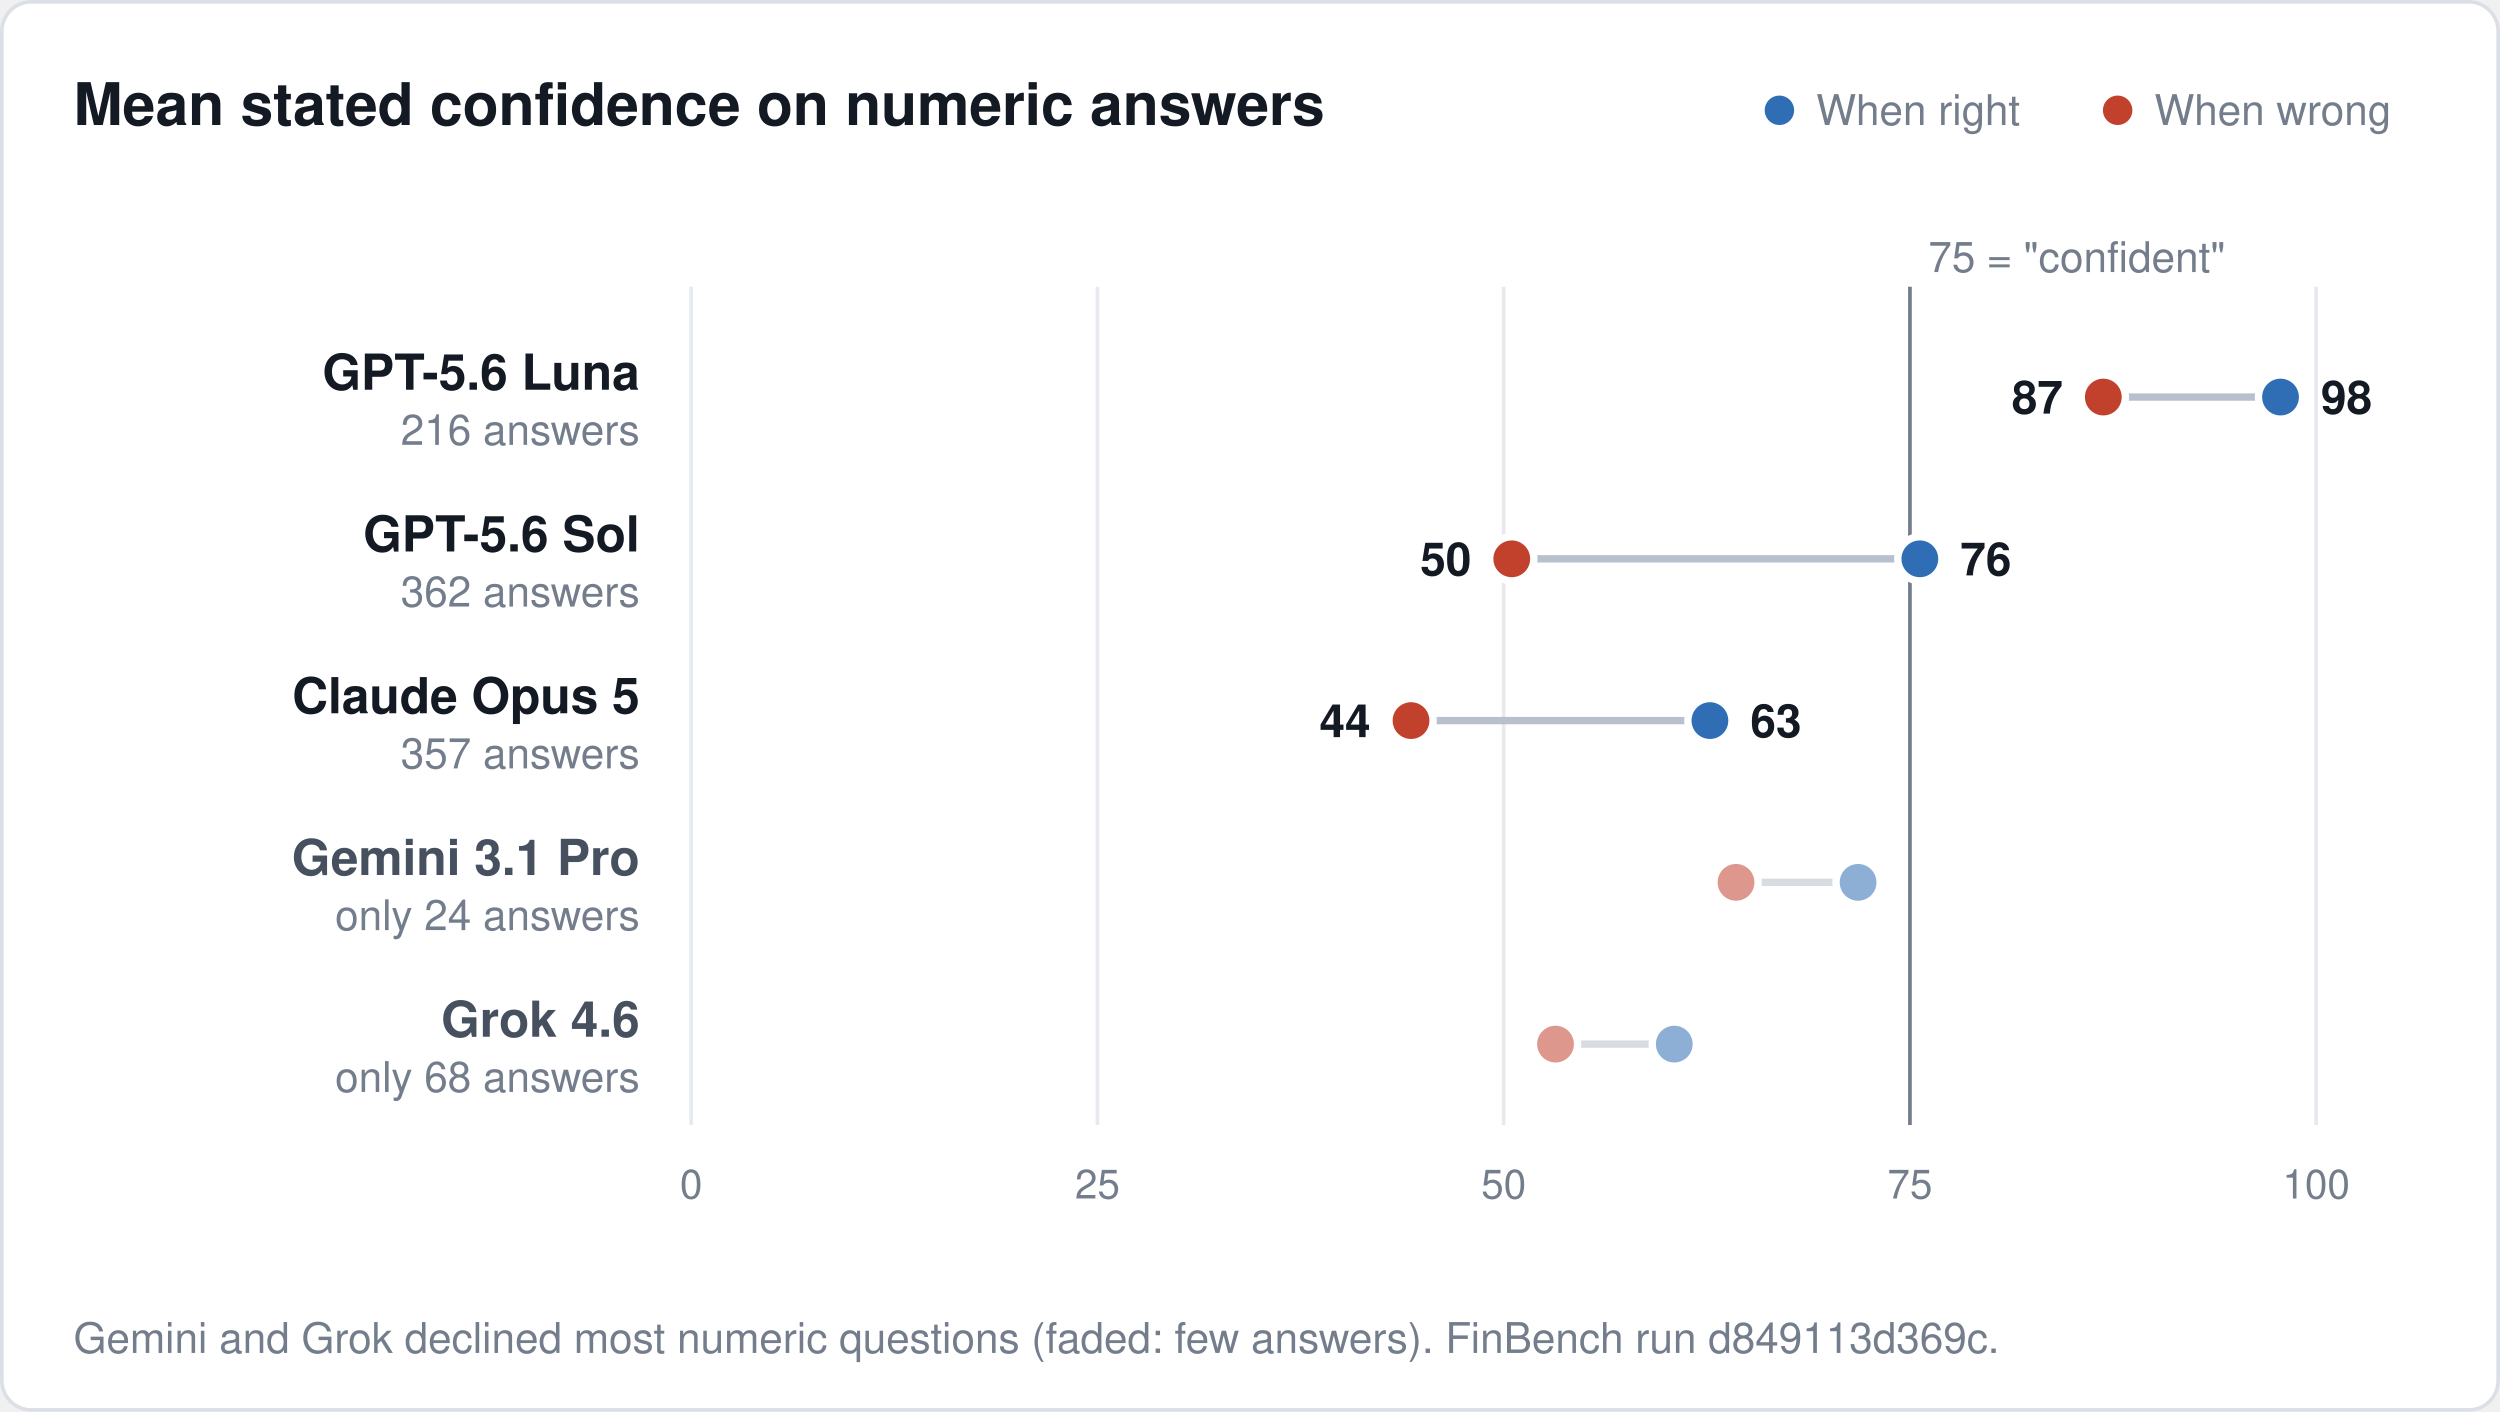
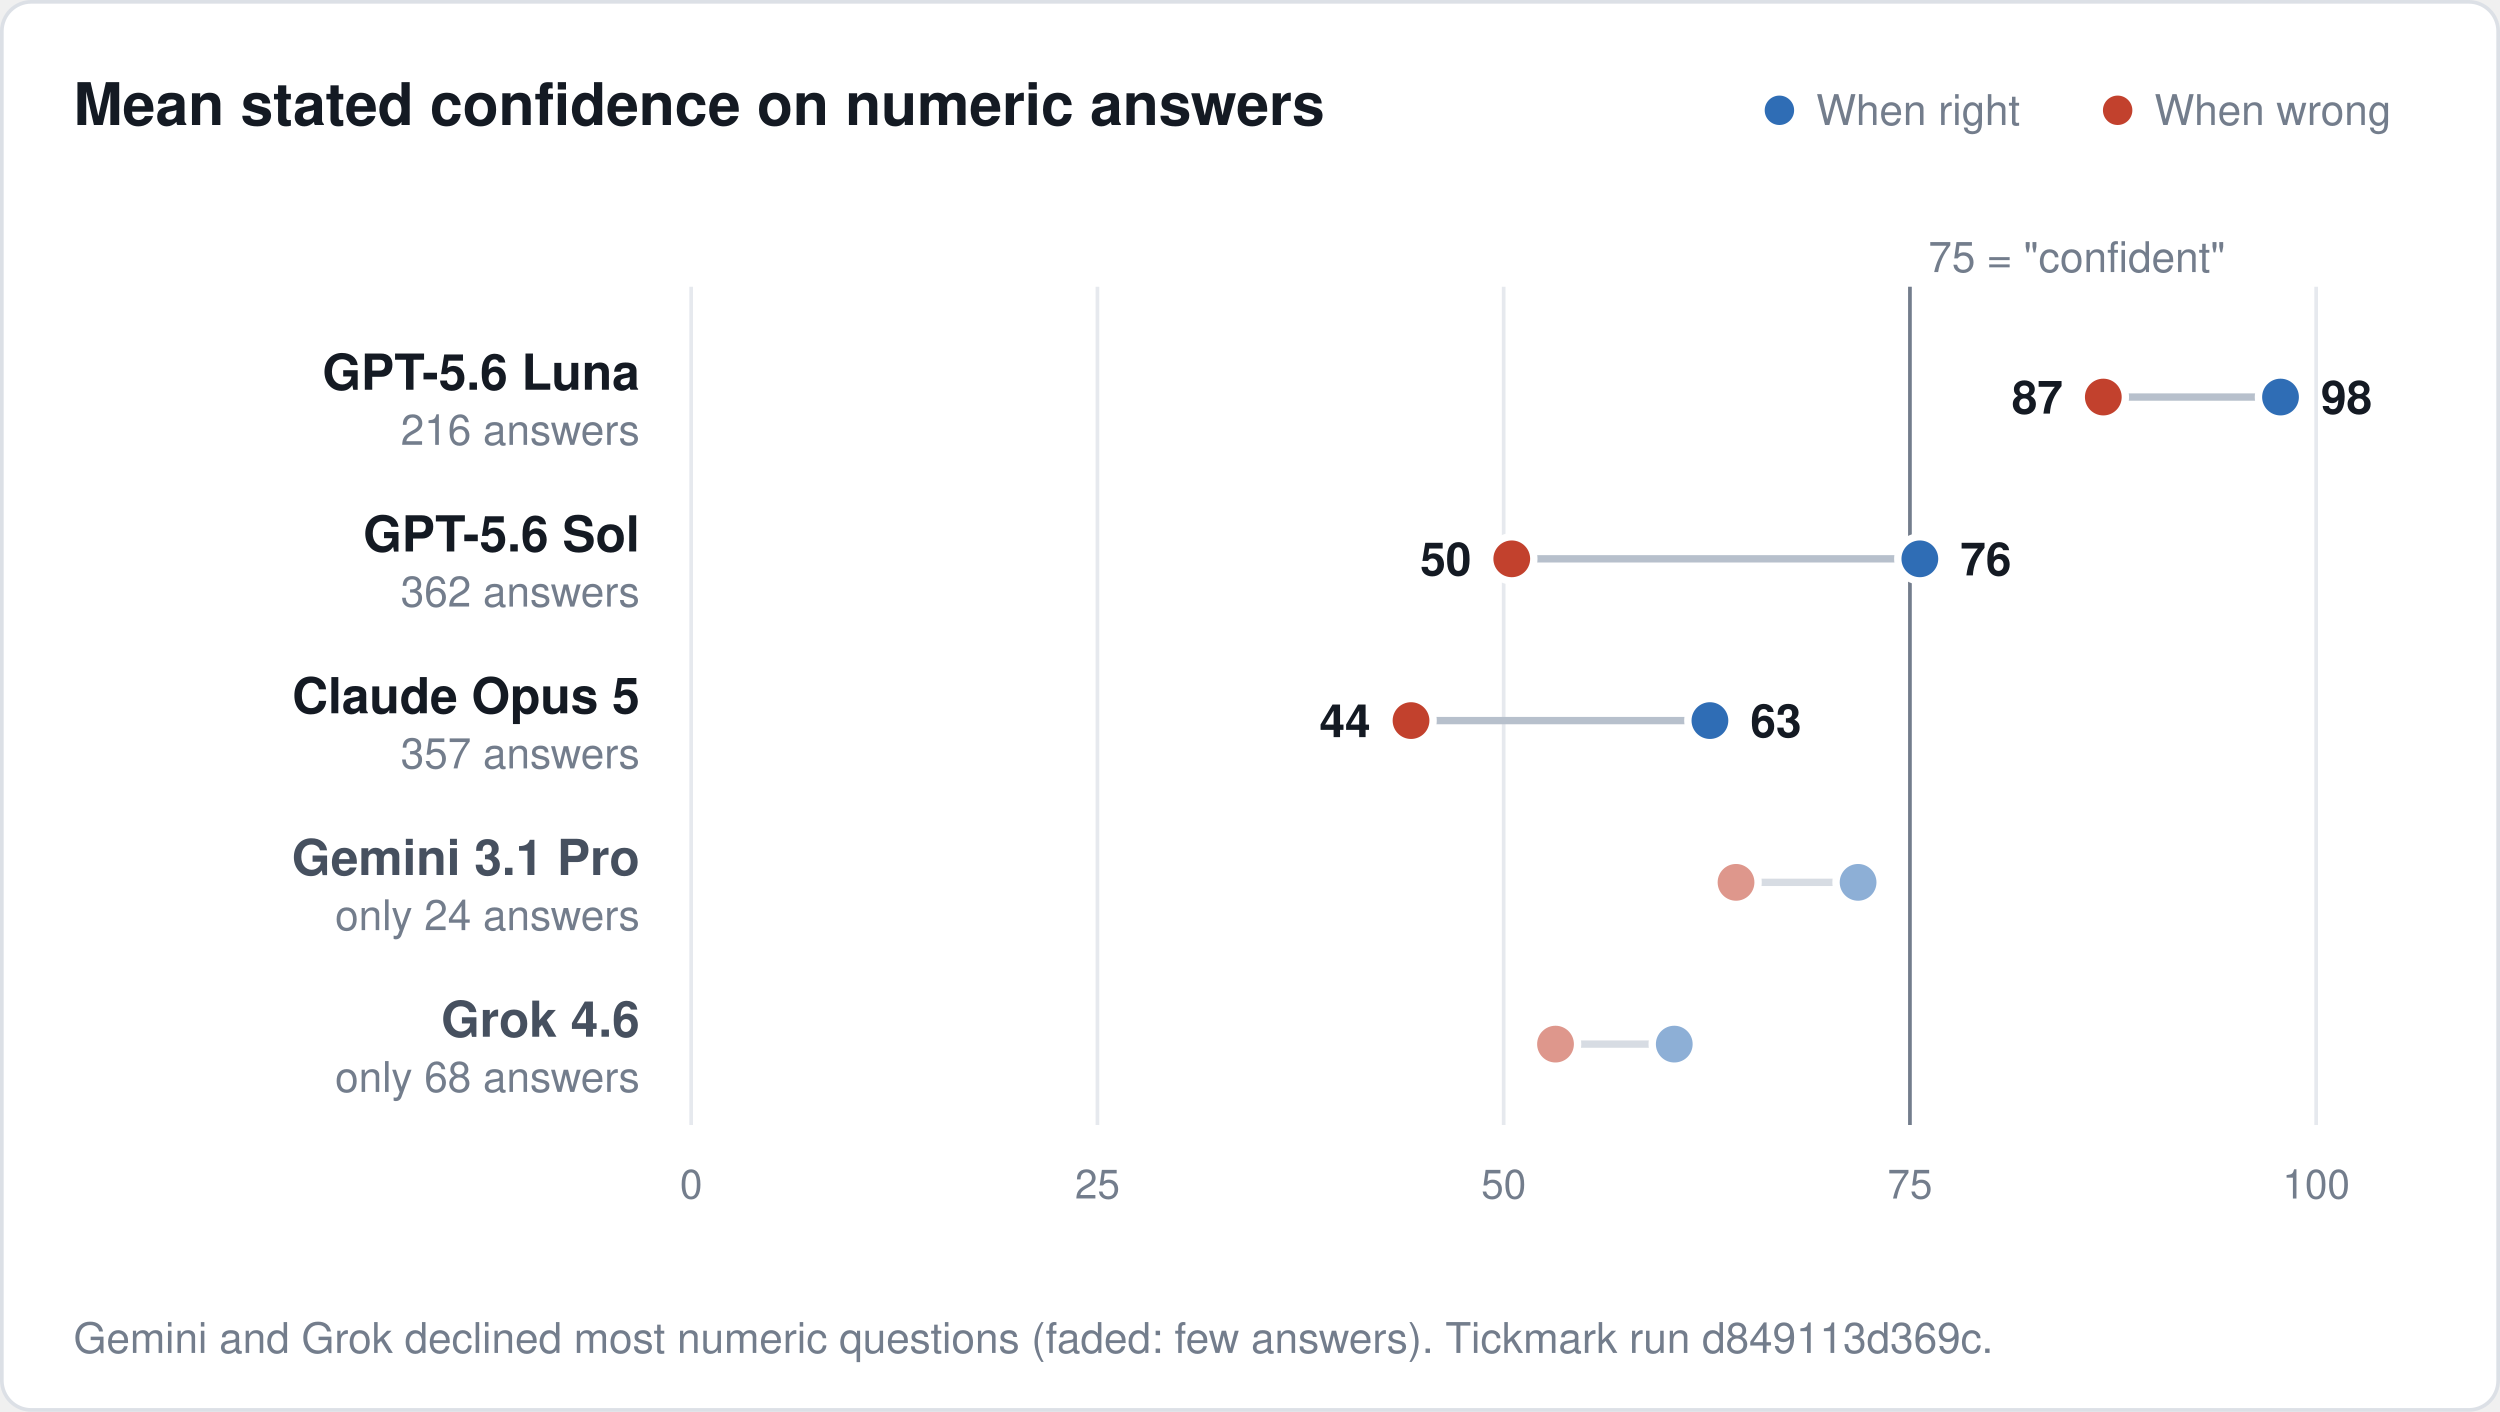
<svg xmlns="http://www.w3.org/2000/svg" viewBox="0 0 680 384" width="680" height="384">
  <style>
text{font-family:-apple-system,"Segoe UI",Helvetica,Arial,sans-serif}
.grid{stroke:#E6E9EE;stroke-width:1}.axis,.thresh{stroke:#737D8C;stroke-width:1}
.tick{fill:#737D8C;font-size:11px}.lab{fill:#141A23;font-size:13.5px;font-weight:600}
.fewt{fill:#46505F}.sub{fill:#737D8C;font-size:11.5px}.val,.valhot{fill:#141A23;font-size:12.5px;font-weight:600}
.bar{fill:#B7C0CC}.bar.hot{fill:#C2412D}.ci{stroke:#46505F;stroke-width:1.25}.hit{fill:none}
.stem{stroke:#B7C0CC;stroke-width:2}.dot{stroke:#FFFFFF;stroke-width:2}.dot.right{fill:#2F6DB5}.dot.wrong{fill:#C2412D}
.few{opacity:.55}.ttl{fill:#141A23;font-size:16px;font-weight:700}.cap{fill:#737D8C;font-size:11.5px}
</style>
  <rect x="0.5" y="0.5" width="679" height="383" rx="8" fill="#FFFFFF" stroke="#DCE0E6" />
  <text x="20" y="34" class="ttl">Mean stated confidence on numeric answers</text>
  <circle cx="484" cy="30" r="5" class="dot right" />
  <text x="494" y="34" class="sub">When right</text>
  <circle cx="576" cy="30" r="5" class="dot wrong" />
  <text x="586" y="34" class="sub">When wrong</text>
  <g transform="translate(20,52)">
    <line x1="168.0" y1="26" x2="168.0" y2="254" class="grid" />
    <text x="168.0" y="274" class="tick" text-anchor="middle">0</text>
    <line x1="278.5" y1="26" x2="278.5" y2="254" class="grid" />
    <text x="278.5" y="274" class="tick" text-anchor="middle">25</text>
    <line x1="389.0" y1="26" x2="389.0" y2="254" class="grid" />
    <text x="389.0" y="274" class="tick" text-anchor="middle">50</text>
    <line x1="499.5" y1="26" x2="499.5" y2="254" class="grid" />
    <text x="499.5" y="274" class="tick" text-anchor="middle">75</text>
    <line x1="610.0" y1="26" x2="610.0" y2="254" class="grid" />
    <text x="610.0" y="274" class="tick" text-anchor="middle">100</text>
    <line x1="499.5" y1="26" x2="499.5" y2="254" class="thresh" />
    <text x="504.5" y="22" class="sub">75 = "confident"</text>
    <g class="mark" tabindex="0" data-tip="GPT-5.6 Luna: mean stated confidence 98 when right (n=17), 87 when wrong (n=199); 216 numeric answers given.">
      <rect x="164" y="36.0" width="450" height="40" class="hit" />
      <line x1="552.1" y1="56.0" x2="600.3" y2="56.0" class="stem" />
      <circle cx="552.1" cy="56.0" r="6" class="dot wrong" />
      <circle cx="600.3" cy="56.0" r="6" class="dot right" />
    </g>
    <text x="154" y="54.0" class="lab" text-anchor="end">GPT-5.6 Luna</text>
    <text x="154" y="69.0" class="sub" text-anchor="end">216 answers</text>
    <text x="541.1" y="60.5" class="val" text-anchor="end">87</text>
    <text x="611.3" y="60.5" class="val">98</text>
    <g class="mark" tabindex="0" data-tip="GPT-5.6 Sol: mean stated confidence 76 when right (n=77), 50 when wrong (n=285); 362 numeric answers given.">
      <rect x="164" y="80.0" width="450" height="40" class="hit" />
      <line x1="391.2" y1="100.0" x2="502.2" y2="100.0" class="stem" />
      <circle cx="391.2" cy="100.0" r="6" class="dot wrong" />
      <circle cx="502.2" cy="100.0" r="6" class="dot right" />
    </g>
    <text x="154" y="98.0" class="lab" text-anchor="end">GPT-5.6 Sol</text>
    <text x="154" y="113.0" class="sub" text-anchor="end">362 answers</text>
    <text x="380.2" y="104.5" class="val" text-anchor="end">50</text>
    <text x="513.2" y="104.5" class="val">76</text>
    <g class="mark" tabindex="0" data-tip="Claude Opus 5: mean stated confidence 63 when right (n=63), 44 when wrong (n=294); 357 numeric answers given.">
      <rect x="164" y="124.0" width="450" height="40" class="hit" />
      <line x1="363.8" y1="144.0" x2="445.1" y2="144.0" class="stem" />
      <circle cx="363.8" cy="144.0" r="6" class="dot wrong" />
      <circle cx="445.1" cy="144.0" r="6" class="dot right" />
    </g>
    <text x="154" y="142.0" class="lab" text-anchor="end">Claude Opus 5</text>
    <text x="154" y="157.0" class="sub" text-anchor="end">357 answers</text>
    <text x="352.8" y="148.5" class="val" text-anchor="end">44</text>
    <text x="456.1" y="148.5" class="val">63</text>
    <g class="mark few" tabindex="0" data-tip="Gemini 3.1 Pro: mean stated confidence 72 when right (n=17), 64 when wrong (n=7); 24 numeric answers given.">
      <rect x="164" y="168.0" width="450" height="40" class="hit" />
      <line x1="452.2" y1="188.0" x2="485.4" y2="188.0" class="stem" />
      <circle cx="452.2" cy="188.0" r="6" class="dot wrong" />
      <circle cx="485.4" cy="188.0" r="6" class="dot right" />
    </g>
    <text x="154" y="186.0" class="lab fewt" text-anchor="end">Gemini 3.1 Pro</text>
    <text x="154" y="201.0" class="sub" text-anchor="end">only 24 answers</text>
    <g class="mark few" tabindex="0" data-tip="Grok 4.6: mean stated confidence 60 when right (n=30), 53 when wrong (n=38); 68 numeric answers given.">
      <rect x="164" y="212.0" width="450" height="40" class="hit" />
      <line x1="403.1" y1="232.0" x2="435.4" y2="232.0" class="stem" />
      <circle cx="403.1" cy="232.0" r="6" class="dot wrong" />
      <circle cx="435.4" cy="232.0" r="6" class="dot right" />
    </g>
    <text x="154" y="230.0" class="lab fewt" text-anchor="end">Grok 4.6</text>
    <text x="154" y="245.0" class="sub" text-anchor="end">only 68 answers</text>
  </g>
-   <text x="20" y="368" class="cap">Gemini and Grok declined most numeric questions (faded: few answers). FinBench run d849113d369c.</text>
+   <text x="20" y="368" class="cap">Gemini and Grok declined most numeric questions (faded: few answers). Tickmark run d849113d369c.</text>
</svg>
